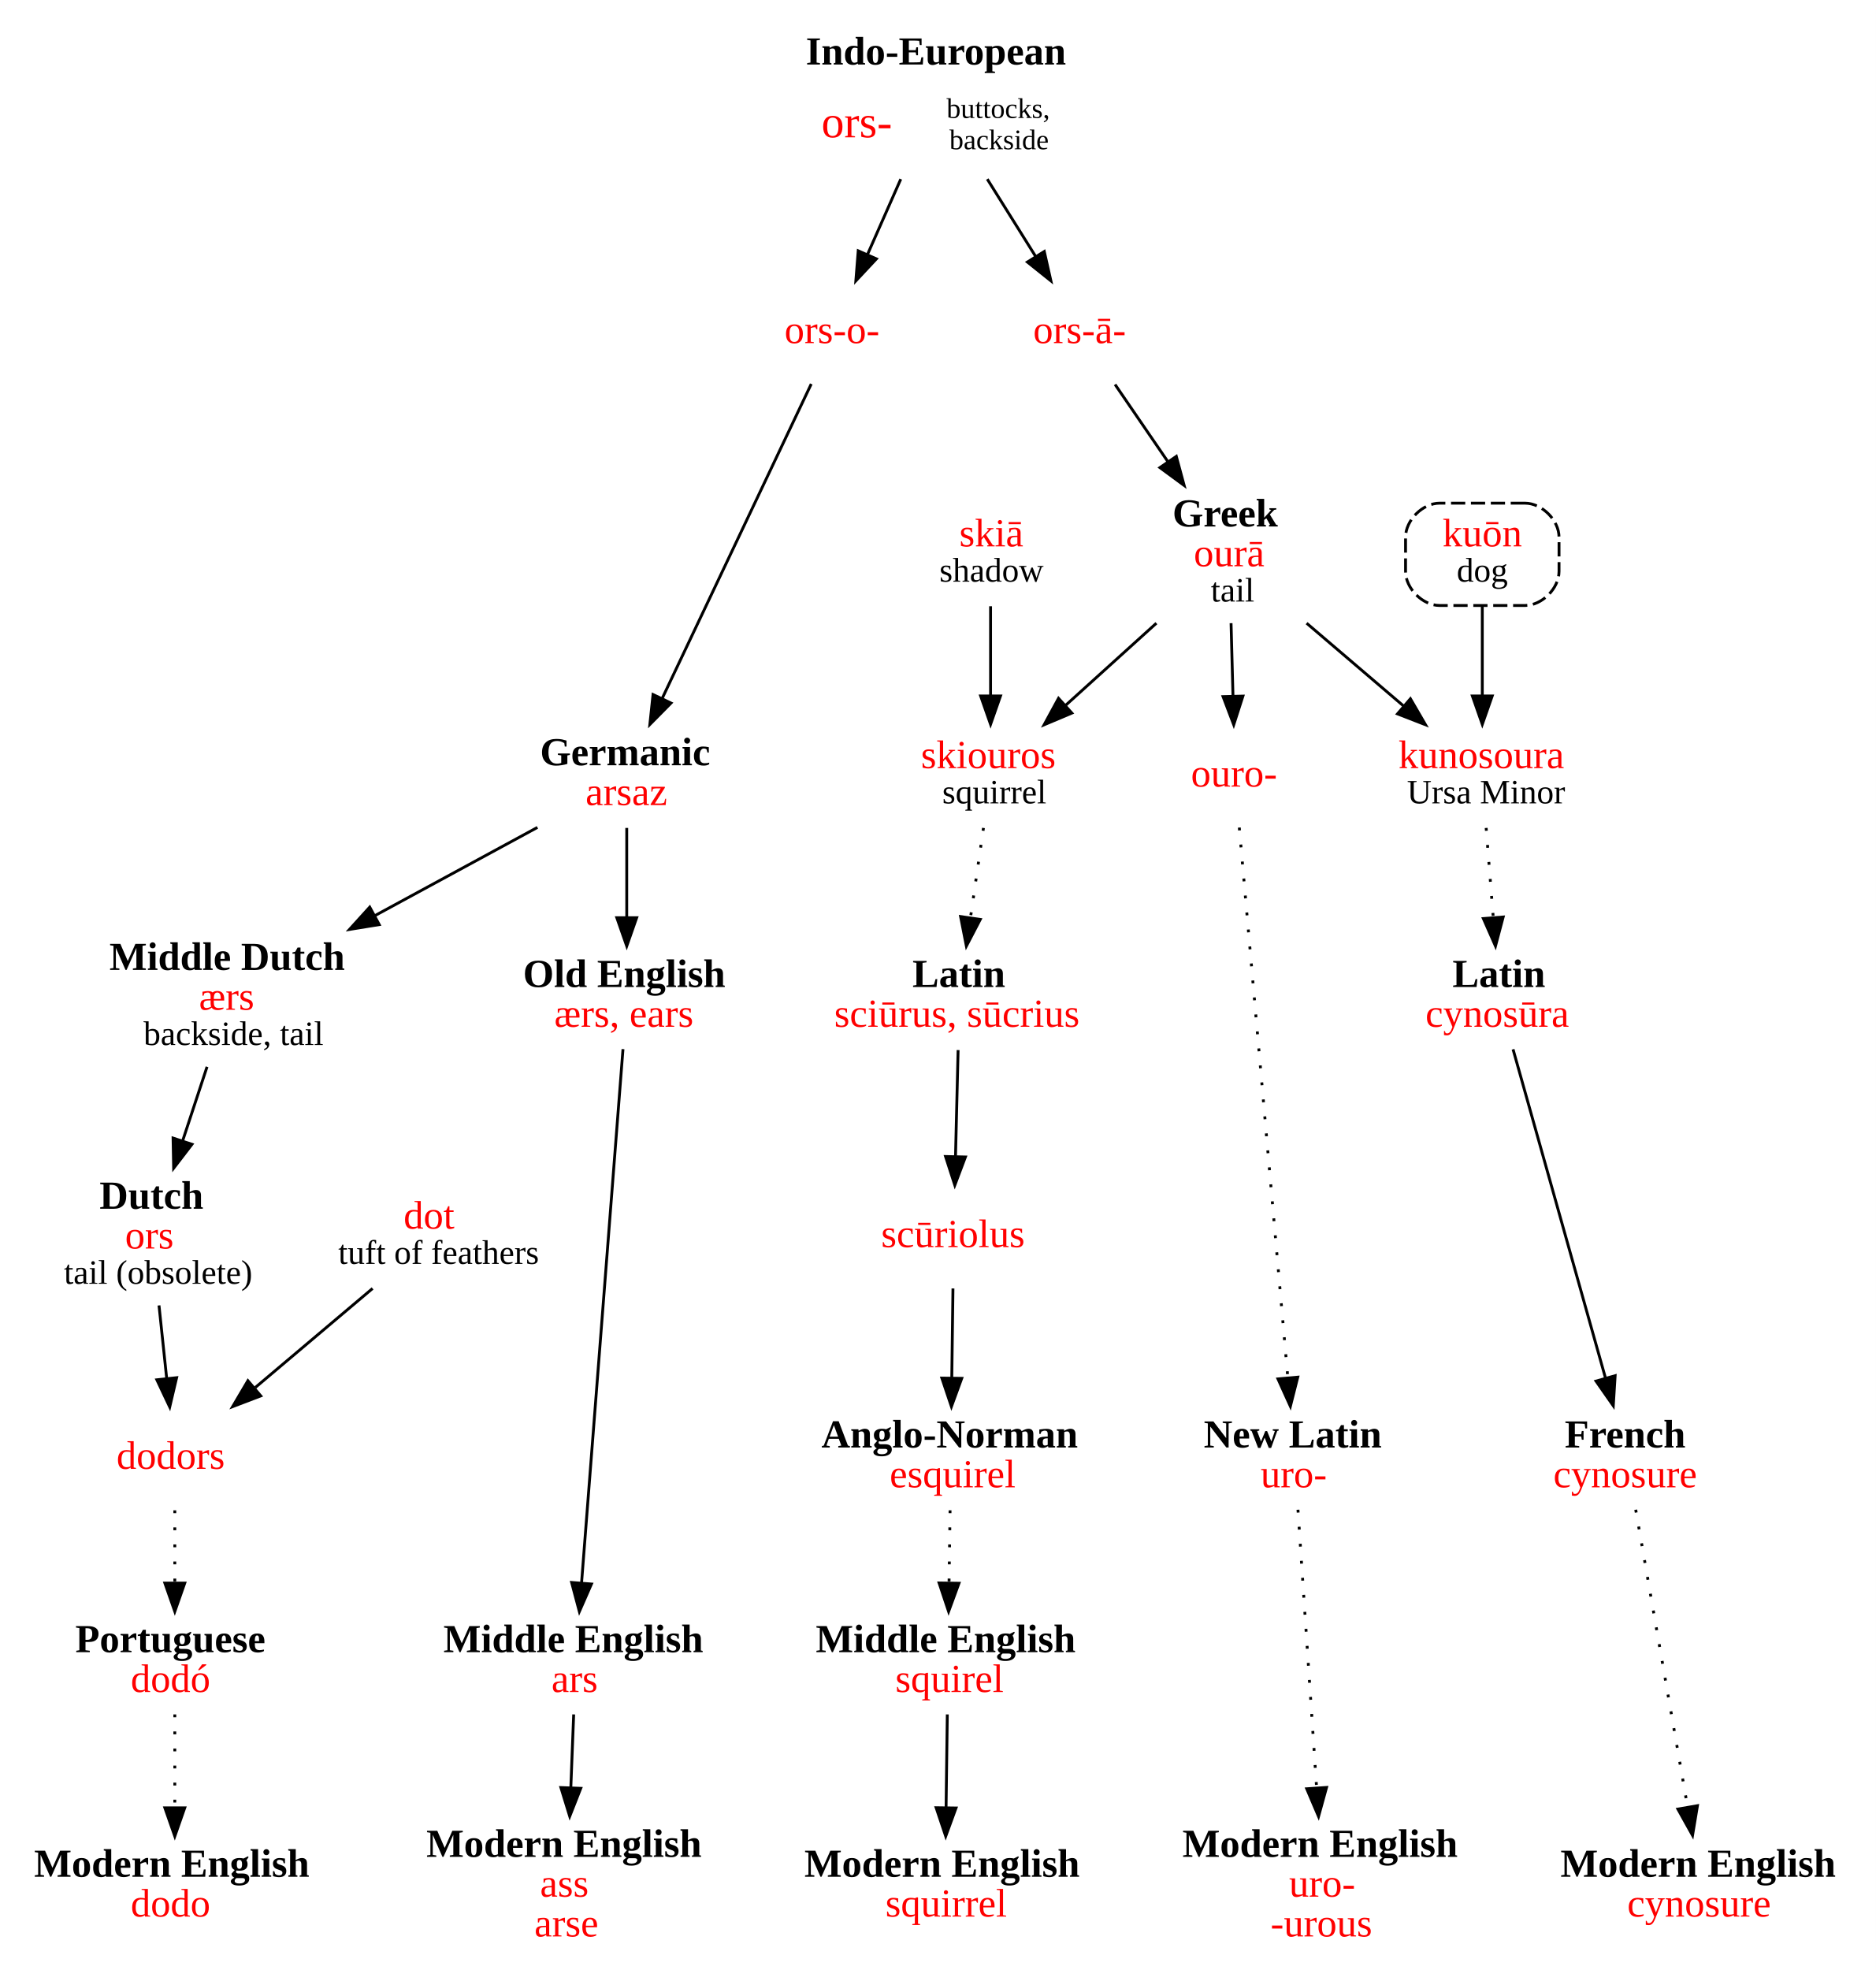
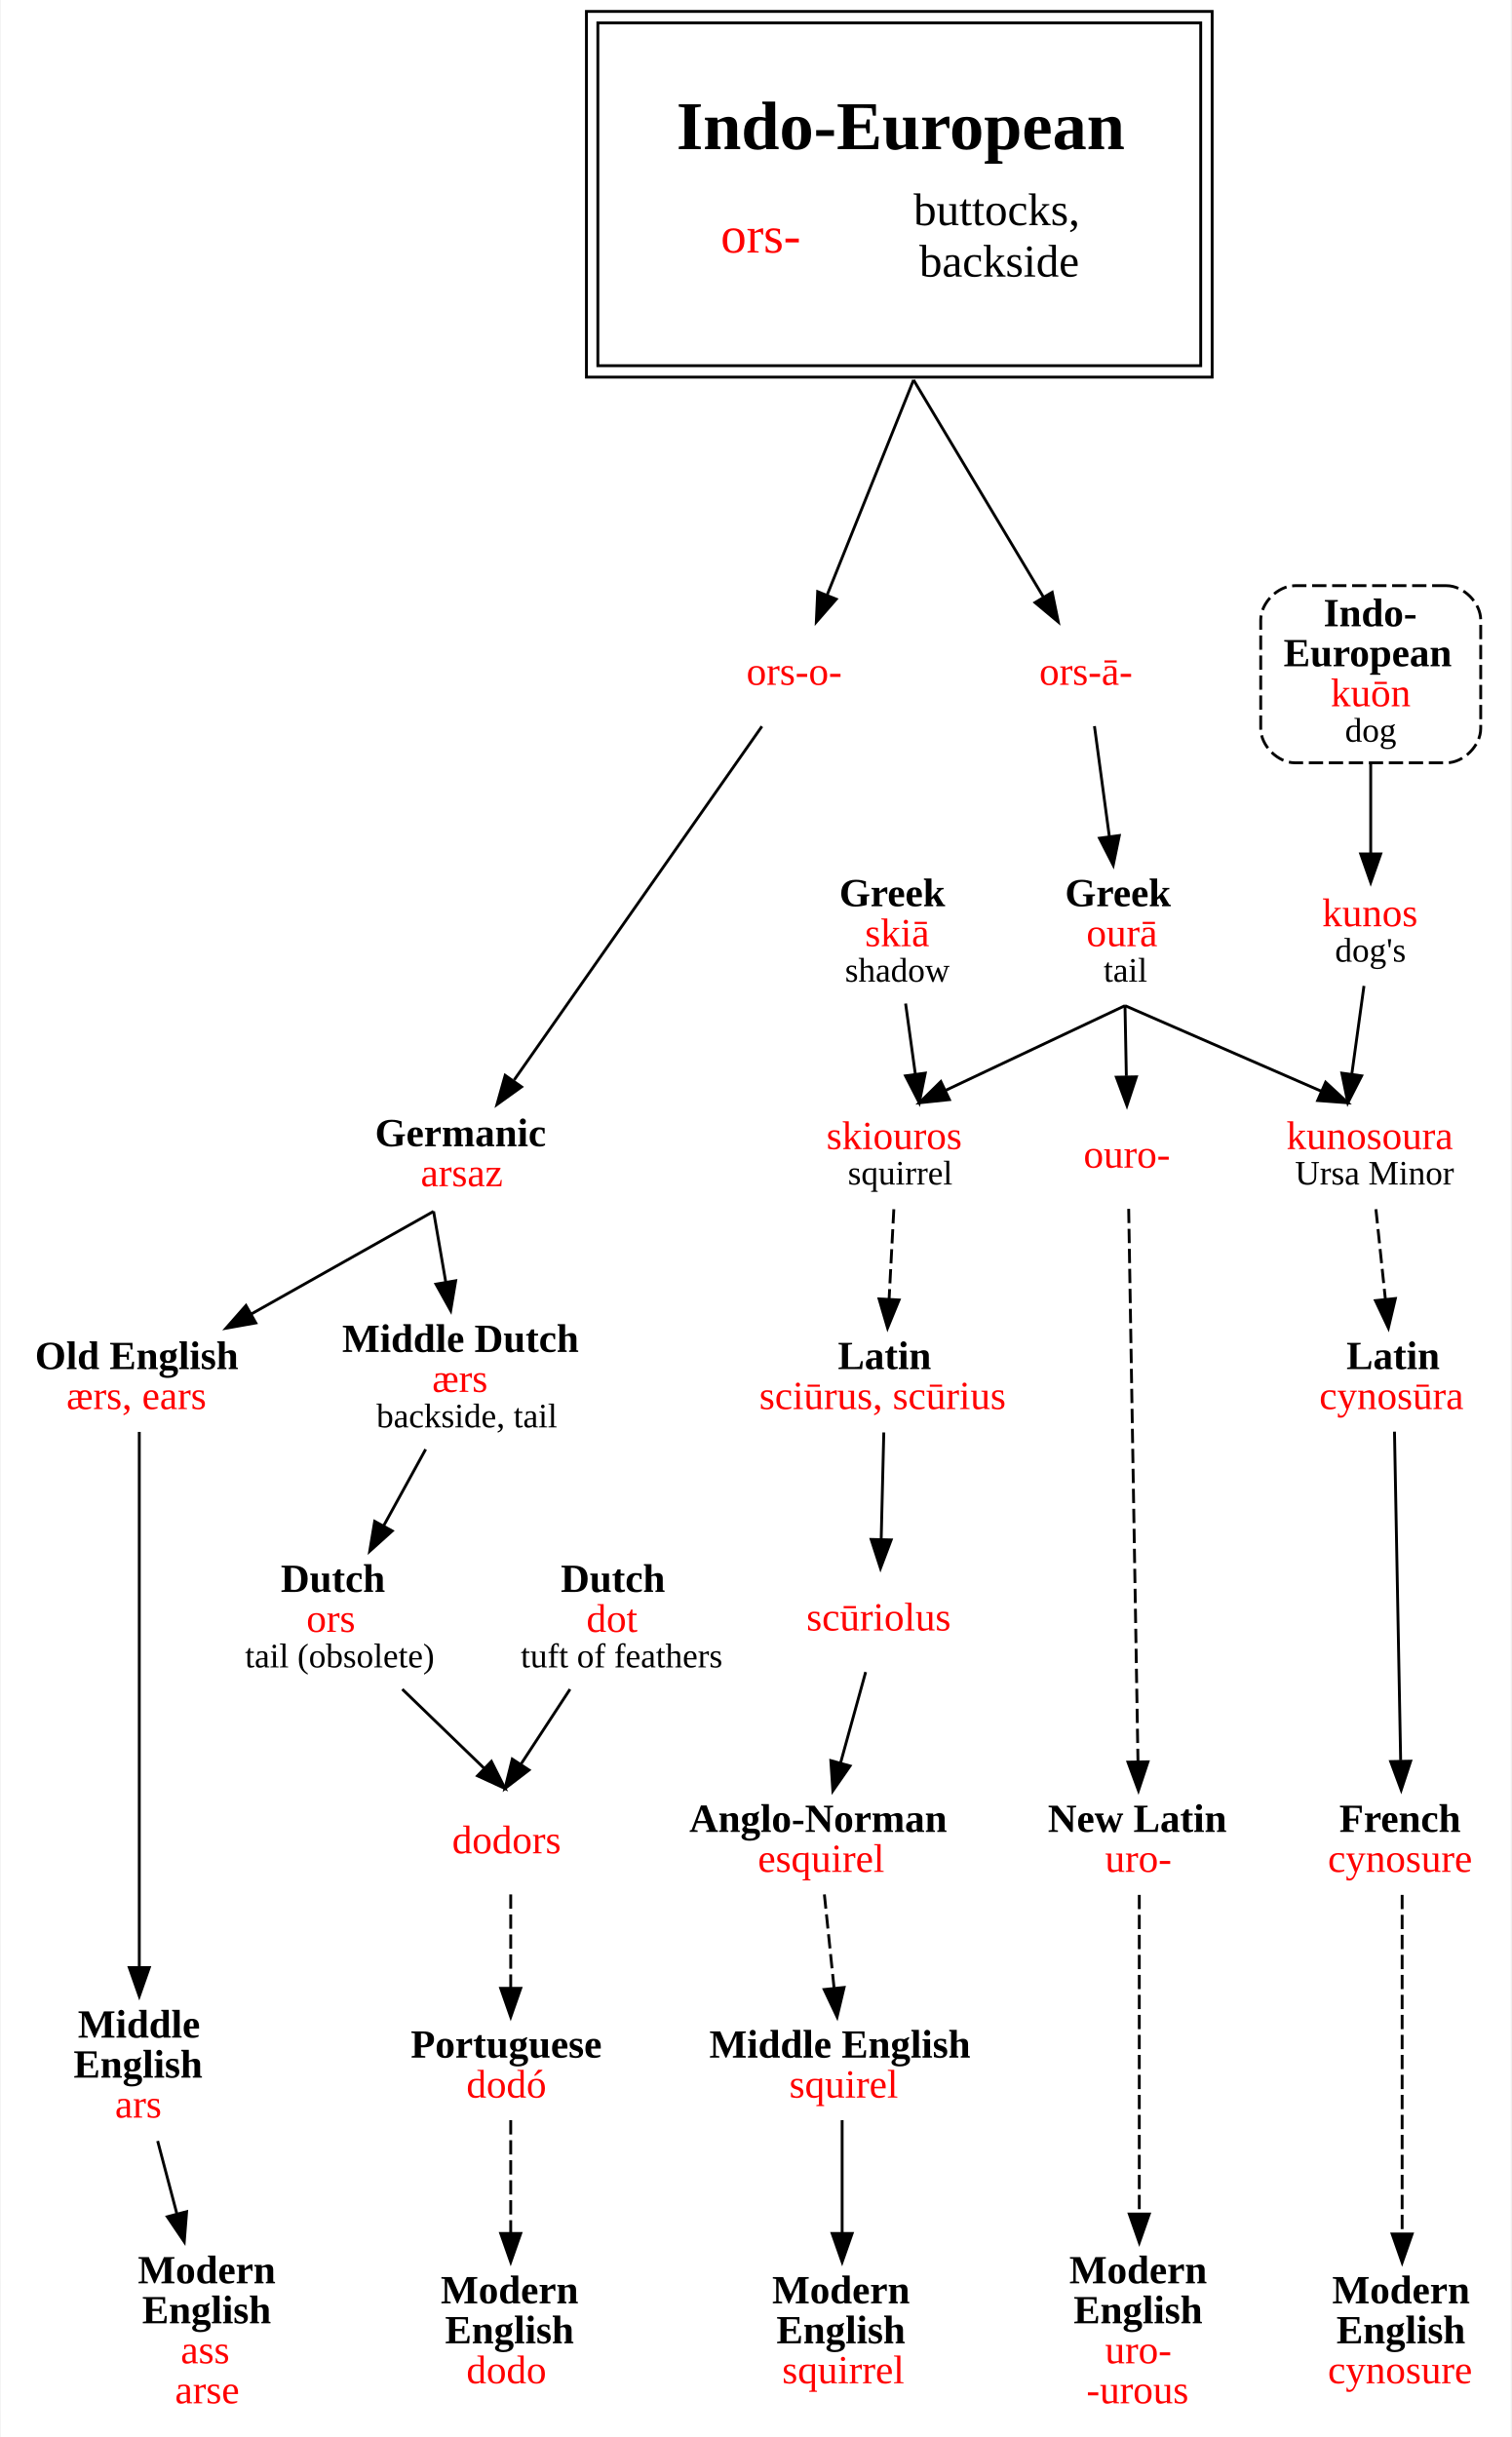
- <svg xmlns="http://www.w3.org/2000/svg" xmlns:xlink="http://www.w3.org/1999/xlink" width="660pt" height="693pt" viewBox="0.00 0.00 660.00 693.00">
-   <g id="graph0" class="graph" transform="scale(1 1) rotate(0) translate(4 689)">
-     <polygon fill="white" stroke="transparent" points="-4,4 -4,-689 656,-689 656,4 -4,4" />
+ <svg xmlns="http://www.w3.org/2000/svg" xmlns:xlink="http://www.w3.org/1999/xlink" width="529pt" height="853pt" viewBox="0.00 0.00 528.50 853.00">
+   <g id="graph0" class="graph" transform="scale(1 1) rotate(0) translate(4 849)">
+     <polygon fill="white" stroke="transparent" points="-4,4 -4,-849 524.5,-849 524.5,4 -4,4" />
    <g id="node1" class="node">
-       <text text-anchor="start" x="279.5" y="-666.3" font-family="Times New Roman,serif" font-weight="bold" font-size="14.00">Indo-European</text>
-       <text text-anchor="start" x="285" y="-640.7" font-family="Times New Roman,serif" font-size="16.00" fill="red">ors-</text>
-       <text text-anchor="start" x="329" y="-647.5" font-family="Times New Roman,serif" font-size="10.00">buttocks,</text>
-       <text text-anchor="start" x="330" y="-636.5" font-family="Times New Roman,serif" font-size="10.00">backside</text>
+       <g id="a_node1">
+         <a xlink:title="Indo-European &quot;ors-&quot; buttocks, backside">
+           <polygon fill="none" stroke="black" points="416,-841 205,-841 205,-721 416,-721 416,-841" />
+           <polygon fill="none" stroke="black" points="420,-845 201,-845 201,-717 420,-717 420,-845" />
+           <text text-anchor="start" x="232.5" y="-796.8" font-family="Times New Roman,serif" font-weight="bold" font-size="24.00">Indo-European</text>
+           <text text-anchor="start" x="248" y="-760.6" font-family="Times New Roman,serif" font-size="18.00" fill="red">ors-</text>
+           <text text-anchor="start" x="315.5" y="-770.2" font-family="Times New Roman,serif" font-size="16.00">buttocks,</text>
+           <text text-anchor="start" x="317.5" y="-752.2" font-family="Times New Roman,serif" font-size="16.00">backside</text>
+         </a>
+       </g>
    </g>
    <g id="node2" class="node">
-       <text text-anchor="start" x="272" y="-568.3" font-family="Times New Roman,serif" font-size="14.00" fill="red">ors-o-</text>
+       <text text-anchor="start" x="257" y="-609.3" font-family="Times New Roman,serif" font-size="14.00" fill="red">ors-o-</text>
    </g>
    <g id="edge1" class="edge">
-       <path fill="none" stroke="black" d="M312.91,-626C309.12,-617.42 304.98,-608.04 301.25,-599.59" />
-       <polygon fill="black" stroke="black" points="304.34,-597.94 297.1,-590.2 297.94,-600.76 304.34,-597.94" />
+       <path fill="none" stroke="black" d="M315.5,-716C315.5,-716 297.46,-671.12 285.31,-640.9" />
+       <polygon fill="black" stroke="black" points="288.43,-639.28 281.46,-631.3 281.94,-641.89 288.43,-639.28" />
    </g>
    <g id="node3" class="node">
-       <text text-anchor="start" x="359.5" y="-568.3" font-family="Times New Roman,serif" font-size="14.00" fill="red">ors-ā-</text>
+       <text text-anchor="start" x="359.5" y="-609.3" font-family="Times New Roman,serif" font-size="14.00" fill="red">ors-ā-</text>
    </g>
    <g id="edge2" class="edge">
-       <path fill="none" stroke="black" d="M343.34,-626C348.88,-617.14 354.96,-607.43 360.37,-598.77" />
-       <polygon fill="black" stroke="black" points="363.4,-600.54 365.73,-590.2 357.46,-596.82 363.4,-600.54" />
+       <path fill="none" stroke="black" d="M315.5,-716C315.5,-716 342.81,-670.34 360.88,-640.12" />
+       <polygon fill="black" stroke="black" points="364.02,-641.68 366.15,-631.3 358.02,-638.09 364.02,-641.68" />
    </g>
    <g id="node4" class="node">
-       <text text-anchor="start" x="186" y="-419.8" font-family="Times New Roman,serif" font-weight="bold" font-size="14.00">Germanic</text>
-       <text text-anchor="start" x="202" y="-405.8" font-family="Times New Roman,serif" font-size="14.00" fill="red">arsaz</text>
+       <text text-anchor="start" x="127" y="-447.8" font-family="Times New Roman,serif" font-weight="bold" font-size="14.00">Germanic</text>
+       <text text-anchor="start" x="143" y="-433.8" font-family="Times New Roman,serif" font-size="14.00" fill="red">arsaz</text>
    </g>
    <g id="edge3" class="edge">
-       <path fill="none" stroke="black" d="M281.41,-553.93C268.69,-527.1 243.94,-474.88 228.94,-443.25" />
-       <polygon fill="black" stroke="black" points="232.07,-441.68 224.63,-434.15 225.75,-444.68 232.07,-441.68" />
+       <path fill="none" stroke="black" d="M262.42,-594.76C241.84,-565.38 199.86,-505.47 175.71,-470.99" />
+       <polygon fill="black" stroke="black" points="178.29,-468.58 169.69,-462.4 172.56,-472.6 178.29,-468.58" />
    </g>
    <g id="node14" class="node">
-       <text text-anchor="start" x="408.5" y="-503.8" font-family="Times New Roman,serif" font-weight="bold" font-size="14.00">Greek</text>
-       <text text-anchor="start" x="416" y="-489.8" font-family="Times New Roman,serif" font-size="14.00" fill="red">ourā</text>
-       <text text-anchor="start" x="422" y="-477.4" font-family="Times New Roman,serif" font-size="12.00">tail</text>
+       <text text-anchor="start" x="368.5" y="-531.8" font-family="Times New Roman,serif" font-weight="bold" font-size="14.00">Greek</text>
+       <text text-anchor="start" x="376" y="-517.8" font-family="Times New Roman,serif" font-size="14.00" fill="red">ourā</text>
+       <text text-anchor="start" x="382" y="-505.4" font-family="Times New Roman,serif" font-size="12.00">tail</text>
+     </g>
+     <g id="edge14" class="edge">
+       <path fill="none" stroke="black" d="M378.81,-594.84C380.29,-583.92 382.24,-569.41 384.01,-556.29" />
+       <polygon fill="black" stroke="black" points="387.51,-556.54 385.38,-546.17 380.57,-555.61 387.51,-556.54" />
+     </g>
+     <g id="node5" class="node">
+       <text text-anchor="start" x="8" y="-369.8" font-family="Times New Roman,serif" font-weight="bold" font-size="14.00">Old English</text>
+       <text text-anchor="start" x="19" y="-355.8" font-family="Times New Roman,serif" font-size="14.00" fill="red">ærs, ears</text>
+     </g>
+     <g id="edge4" class="edge">
+       <path fill="none" stroke="black" d="M147.5,-425C147.5,-425 112.78,-405.45 83.66,-389.05" />
+       <polygon fill="black" stroke="black" points="85.28,-385.95 74.85,-384.09 81.84,-392.04 85.28,-385.95" />
+     </g>
+     <g id="node6" class="node">
+       <text text-anchor="start" x="115.5" y="-375.8" font-family="Times New Roman,serif" font-weight="bold" font-size="14.00">Middle Dutch</text>
+       <text text-anchor="start" x="147" y="-361.8" font-family="Times New Roman,serif" font-size="14.00" fill="red">ærs</text>
+       <text text-anchor="start" x="127.5" y="-349.4" font-family="Times New Roman,serif" font-size="12.00">backside, tail</text>
+     </g>
+     <g id="edge5" class="edge">
+       <path fill="none" stroke="black" d="M147.5,-425C147.5,-425 149.54,-413.18 151.77,-400.22" />
+       <polygon fill="black" stroke="black" points="155.24,-400.71 153.49,-390.26 148.34,-399.52 155.24,-400.71" />
+     </g>
+     <g id="node7" class="node">
+       <text text-anchor="start" x="23" y="-135.8" font-family="Times New Roman,serif" font-weight="bold" font-size="14.00">Middle</text>
+       <text text-anchor="start" x="21.5" y="-121.8" font-family="Times New Roman,serif" font-weight="bold" font-size="14.00">English</text>
+       <text text-anchor="start" x="36" y="-107.8" font-family="Times New Roman,serif" font-size="14.00" fill="red">ars</text>
+     </g>
+     <g id="edge6" class="edge">
+       <path fill="none" stroke="black" d="M44.5,-347.81C44.5,-308.66 44.5,-212.23 44.5,-160.35" />
+       <polygon fill="black" stroke="black" points="48,-160.3 44.5,-150.3 41,-160.3 48,-160.3" />
+     </g>
+     <g id="node9" class="node">
+       <text text-anchor="start" x="94" y="-291.8" font-family="Times New Roman,serif" font-weight="bold" font-size="14.00">Dutch</text>
+       <text text-anchor="start" x="103" y="-277.8" font-family="Times New Roman,serif" font-size="14.00" fill="red">ors</text>
+       <text text-anchor="start" x="81.5" y="-265.4" font-family="Times New Roman,serif" font-size="12.00">tail (obsolete)</text>
+     </g>
+     <g id="edge8" class="edge">
+       <path fill="none" stroke="black" d="M144.73,-341.72C140.17,-333.43 134.97,-323.94 130.08,-315.04" />
+       <polygon fill="black" stroke="black" points="133.03,-313.14 125.15,-306.05 126.89,-316.5 133.03,-313.14" />
+     </g>
+     <g id="node8" class="node">
+       <text text-anchor="start" x="44" y="-49.8" font-family="Times New Roman,serif" font-weight="bold" font-size="14.00">Modern</text>
+       <text text-anchor="start" x="45.5" y="-35.8" font-family="Times New Roman,serif" font-weight="bold" font-size="14.00">English</text>
+       <text text-anchor="start" x="59" y="-21.8" font-family="Times New Roman,serif" font-size="14.00" fill="red">ass</text>
+       <text text-anchor="start" x="57" y="-7.8" font-family="Times New Roman,serif" font-size="14.00" fill="red">arse</text>
+     </g>
+     <g id="edge7" class="edge">
+       <path fill="none" stroke="black" d="M50.93,-99.61C53.01,-91.73 55.37,-82.77 57.68,-74.03" />
+       <polygon fill="black" stroke="black" points="61.07,-74.88 60.24,-64.32 54.31,-73.1 61.07,-74.88" />
+     </g>
+     <g id="node11" class="node">
+       <text text-anchor="start" x="154" y="-200.3" font-family="Times New Roman,serif" font-size="14.00" fill="red">dodors</text>
+     </g>
+     <g id="edge9" class="edge">
+       <path fill="none" stroke="black" d="M136.56,-257.74C146.86,-247.78 158.14,-236.88 165.26,-230" />
+       <polygon fill="black" stroke="black" points="167.74,-232.47 172.5,-223 162.88,-227.43 167.74,-232.47" />
+     </g>
+     <g id="node10" class="node">
+       <text text-anchor="start" x="192" y="-291.8" font-family="Times New Roman,serif" font-weight="bold" font-size="14.00">Dutch</text>
+       <text text-anchor="start" x="201" y="-277.8" font-family="Times New Roman,serif" font-size="14.00" fill="red">dot</text>
+       <text text-anchor="start" x="178" y="-265.4" font-family="Times New Roman,serif" font-size="12.00">tuft of feathers</text>
+     </g>
+     <g id="edge10" class="edge">
+       <path fill="none" stroke="black" d="M195.26,-257.74C189.23,-248.54 182.68,-238.53 178.16,-231.63" />
+       <polygon fill="black" stroke="black" points="180.91,-229.45 172.5,-223 175.05,-233.28 180.91,-229.45" />
+     </g>
+     <g id="node12" class="node">
+       <text text-anchor="start" x="139.5" y="-128.8" font-family="Times New Roman,serif" font-weight="bold" font-size="14.00">Portuguese</text>
+       <text text-anchor="start" x="159" y="-114.8" font-family="Times New Roman,serif" font-size="14.00" fill="red">dodó</text>
+     </g>
+     <g id="edge12" class="edge">
+       <path fill="none" stroke="black" stroke-dasharray="5,2" d="M174.5,-185.91C174.5,-176.34 174.5,-164.18 174.5,-153.32" />
+       <polygon fill="black" stroke="black" points="178,-153.04 174.5,-143.04 171,-153.04 178,-153.04" />
+     </g>
+     <g id="node13" class="node">
+       <text text-anchor="start" x="150" y="-42.8" font-family="Times New Roman,serif" font-weight="bold" font-size="14.00">Modern</text>
+       <text text-anchor="start" x="151.5" y="-28.8" font-family="Times New Roman,serif" font-weight="bold" font-size="14.00">English</text>
+       <text text-anchor="start" x="159" y="-14.8" font-family="Times New Roman,serif" font-size="14.00" fill="red">dodo</text>
    </g>
    <g id="edge13" class="edge">
-       <path fill="none" stroke="black" d="M388.3,-553.75C393.81,-545.71 400.54,-535.87 406.91,-526.56" />
-       <polygon fill="black" stroke="black" points="409.85,-528.46 412.61,-518.23 404.07,-524.51 409.85,-528.46" />
-     </g>
-     <g id="node5" class="node">
-       <text text-anchor="start" x="180" y="-341.8" font-family="Times New Roman,serif" font-weight="bold" font-size="14.00">Old English</text>
-       <text text-anchor="start" x="191" y="-327.8" font-family="Times New Roman,serif" font-size="14.00" fill="red">ærs, ears</text>
-     </g>
-     <g id="edge4" class="edge">
-       <path fill="none" stroke="black" d="M216.5,-397.75C216.5,-388.52 216.5,-376.93 216.5,-366.49" />
-       <polygon fill="black" stroke="black" points="220,-366.18 216.5,-356.18 213,-366.18 220,-366.18" />
-     </g>
-     <g id="node6" class="node">
-       <text text-anchor="start" x="34.5" y="-347.8" font-family="Times New Roman,serif" font-weight="bold" font-size="14.00">Middle Dutch</text>
-       <text text-anchor="start" x="66" y="-333.8" font-family="Times New Roman,serif" font-size="14.00" fill="red">ærs</text>
-       <text text-anchor="start" x="46.5" y="-321.4" font-family="Times New Roman,serif" font-size="12.00">backside, tail</text>
-     </g>
-     <g id="edge5" class="edge">
-       <path fill="none" stroke="black" d="M185.08,-397.94C168.24,-388.8 147.06,-377.31 127.89,-366.9" />
-       <polygon fill="black" stroke="black" points="129.42,-363.75 118.96,-362.05 126.08,-369.9 129.42,-363.75" />
-     </g>
-     <g id="node7" class="node">
-       <text text-anchor="start" x="152" y="-107.8" font-family="Times New Roman,serif" font-weight="bold" font-size="14.00">Middle English</text>
-       <text text-anchor="start" x="190" y="-93.8" font-family="Times New Roman,serif" font-size="14.00" fill="red">ars</text>
-     </g>
-     <g id="edge6" class="edge">
-       <path fill="none" stroke="black" d="M215.18,-319.94C212.08,-280.05 204.35,-180.43 200.6,-132.12" />
-       <polygon fill="black" stroke="black" points="204.09,-131.78 199.83,-122.08 197.11,-132.33 204.09,-131.78" />
-     </g>
-     <g id="node9" class="node">
-       <text text-anchor="start" x="31" y="-263.8" font-family="Times New Roman,serif" font-weight="bold" font-size="14.00">Dutch</text>
-       <text text-anchor="start" x="40" y="-249.8" font-family="Times New Roman,serif" font-size="14.00" fill="red">ors</text>
-       <text text-anchor="start" x="18.5" y="-237.4" font-family="Times New Roman,serif" font-size="12.00">tail (obsolete)</text>
-     </g>
-     <g id="edge8" class="edge">
-       <path fill="none" stroke="black" d="M68.84,-313.72C66.16,-305.6 63.11,-296.34 60.23,-287.6" />
-       <polygon fill="black" stroke="black" points="63.54,-286.46 57.09,-278.05 56.89,-288.65 63.54,-286.46" />
-     </g>
-     <g id="node8" class="node">
-       <text text-anchor="start" x="146" y="-35.8" font-family="Times New Roman,serif" font-weight="bold" font-size="14.00">Modern English</text>
-       <text text-anchor="start" x="186" y="-21.8" font-family="Times New Roman,serif" font-size="14.00" fill="red">ass</text>
-       <text text-anchor="start" x="184" y="-7.8" font-family="Times New Roman,serif" font-size="14.00" fill="red">arse</text>
-     </g>
-     <g id="edge7" class="edge">
-       <path fill="none" stroke="black" d="M197.83,-85.91C197.54,-78.33 197.18,-69.13 196.83,-60.23" />
-       <polygon fill="black" stroke="black" points="200.32,-59.91 196.44,-50.05 193.33,-60.18 200.32,-59.91" />
-     </g>
-     <g id="node11" class="node">
-       <text text-anchor="start" x="37" y="-172.3" font-family="Times New Roman,serif" font-size="14.00" fill="red">dodors</text>
-     </g>
-     <g id="edge9" class="edge">
-       <path fill="none" stroke="black" d="M51.94,-229.78C52.8,-221.68 53.76,-212.52 54.64,-204.12" />
-       <polygon fill="black" stroke="black" points="58.14,-204.36 55.71,-194.04 51.18,-203.62 58.14,-204.36" />
-     </g>
-     <g id="node10" class="node">
-       <text text-anchor="start" x="138" y="-256.8" font-family="Times New Roman,serif" font-size="14.00" fill="red">dot</text>
-       <text text-anchor="start" x="115" y="-244.4" font-family="Times New Roman,serif" font-size="12.00">tuft of feathers</text>
-     </g>
-     <g id="edge10" class="edge">
-       <path fill="none" stroke="black" d="M127.08,-235.75C114.88,-225.45 99.21,-212.22 85.83,-200.92" />
-       <polygon fill="black" stroke="black" points="87.74,-197.96 77.84,-194.18 83.22,-203.3 87.74,-197.96" />
-     </g>
-     <g id="node12" class="node">
-       <text text-anchor="start" x="22.5" y="-107.8" font-family="Times New Roman,serif" font-weight="bold" font-size="14.00">Portuguese</text>
-       <text text-anchor="start" x="42" y="-93.8" font-family="Times New Roman,serif" font-size="14.00" fill="red">dodó</text>
-     </g>
-     <g id="edge11" class="edge">
-       <path fill="none" stroke="black" stroke-dasharray="1,5" d="M57.5,-157.7C57.5,-149.98 57.5,-140.71 57.5,-132.11" />
-       <polygon fill="black" stroke="black" points="61,-132.1 57.5,-122.1 54,-132.1 61,-132.1" />
-     </g>
-     <g id="node13" class="node">
-       <text text-anchor="start" x="8" y="-28.8" font-family="Times New Roman,serif" font-weight="bold" font-size="14.00">Modern English</text>
-       <text text-anchor="start" x="42" y="-14.8" font-family="Times New Roman,serif" font-size="14.00" fill="red">dodo</text>
-     </g>
-     <g id="edge12" class="edge">
-       <path fill="none" stroke="black" stroke-dasharray="1,5" d="M57.5,-85.91C57.5,-76.34 57.5,-64.18 57.5,-53.32" />
-       <polygon fill="black" stroke="black" points="61,-53.04 57.5,-43.04 54,-53.04 61,-53.04" />
+       <path fill="none" stroke="black" stroke-dasharray="5,2" d="M174.5,-106.88C174.5,-95.83 174.5,-81.06 174.5,-67.64" />
+       <polygon fill="black" stroke="black" points="178,-67.25 174.5,-57.25 171,-67.25 178,-67.25" />
    </g>
    <g id="node16" class="node">
-       <text text-anchor="start" x="320" y="-418.8" font-family="Times New Roman,serif" font-size="14.00" fill="red">skiouros</text>
-       <text text-anchor="start" x="327.5" y="-406.4" font-family="Times New Roman,serif" font-size="12.00">squirrel</text>
-     </g>
-     <g id="edge14" class="edge">
-       <path fill="none" stroke="black" d="M402.84,-469.78C392.69,-460.6 381.03,-450.05 370.82,-440.81" />
-       <polygon fill="black" stroke="black" points="373.1,-438.16 363.34,-434.04 368.41,-443.35 373.1,-438.16" />
-     </g>
-     <g id="node23" class="node">
-       <text text-anchor="start" x="488" y="-418.8" font-family="Times New Roman,serif" font-size="14.00" fill="red">kunosoura</text>
-       <text text-anchor="start" x="491" y="-406.4" font-family="Times New Roman,serif" font-size="12.00">Ursa Minor</text>
+       <text text-anchor="start" x="285" y="-446.8" font-family="Times New Roman,serif" font-size="14.00" fill="red">skiouros</text>
+       <text text-anchor="start" x="292.5" y="-434.4" font-family="Times New Roman,serif" font-size="12.00">squirrel</text>
+     </g>
+     <g id="edge16" class="edge">
+       <path fill="none" stroke="black" d="M389.5,-497C389.5,-497 345.99,-476.46 326.62,-467.31" />
+       <polygon fill="black" stroke="black" points="328.04,-464.11 317.5,-463 325.05,-470.43 328.04,-464.11" />
+     </g>
+     <g id="node24" class="node">
+       <text text-anchor="start" x="446" y="-446.8" font-family="Times New Roman,serif" font-size="14.00" fill="red">kunosoura</text>
+       <text text-anchor="start" x="449" y="-434.4" font-family="Times New Roman,serif" font-size="12.00">Ursa Minor</text>
+     </g>
+     <g id="edge24" class="edge">
+       <path fill="none" stroke="black" d="M389.5,-497C389.5,-497 437.58,-476.04 458.25,-467.03" />
+       <polygon fill="black" stroke="black" points="459.73,-470.2 467.5,-463 456.93,-463.79 459.73,-470.2" />
+     </g>
+     <g id="node28" class="node">
+       <text text-anchor="start" x="375" y="-440.3" font-family="Times New Roman,serif" font-size="14.00" fill="red">ouro-</text>
+     </g>
+     <g id="edge28" class="edge">
+       <path fill="none" stroke="black" d="M389.5,-497C389.5,-497 389.73,-484.91 389.97,-472.39" />
+       <polygon fill="black" stroke="black" points="393.48,-472.09 390.17,-462.03 386.48,-471.96 393.48,-472.09" />
+     </g>
+     <g id="node15" class="node">
+       <text text-anchor="start" x="289.5" y="-531.8" font-family="Times New Roman,serif" font-weight="bold" font-size="14.00">Greek</text>
+       <text text-anchor="start" x="298.5" y="-517.8" font-family="Times New Roman,serif" font-size="14.00" fill="red">skiā</text>
+       <text text-anchor="start" x="291.5" y="-505.4" font-family="Times New Roman,serif" font-size="12.00">shadow</text>
+     </g>
+     <g id="edge15" class="edge">
+       <path fill="none" stroke="black" d="M312.71,-497.74C313.89,-489.17 315.17,-479.9 316.11,-473.09" />
+       <polygon fill="black" stroke="black" points="319.6,-473.38 317.5,-463 312.67,-472.43 319.6,-473.38" />
+     </g>
+     <g id="node17" class="node">
+       <text text-anchor="start" x="289" y="-369.8" font-family="Times New Roman,serif" font-weight="bold" font-size="14.00">Latin</text>
+       <text text-anchor="start" x="261.5" y="-355.8" font-family="Times New Roman,serif" font-size="14.00" fill="red">sciūrus, scūrius</text>
+     </g>
+     <g id="edge17" class="edge">
+       <path fill="none" stroke="black" stroke-dasharray="5,2" d="M308.59,-425.75C308.1,-416.43 307.48,-404.69 306.93,-394.17" />
+       <polygon fill="black" stroke="black" points="310.42,-393.98 306.4,-384.18 303.43,-394.35 310.42,-393.98" />
+     </g>
+     <g id="node18" class="node">
+       <text text-anchor="start" x="278" y="-278.3" font-family="Times New Roman,serif" font-size="14.00" fill="red">scūriolus</text>
+     </g>
+     <g id="edge18" class="edge">
+       <path fill="none" stroke="black" d="M305.08,-347.61C304.81,-336.77 304.47,-322.6 304.17,-310.29" />
+       <polygon fill="black" stroke="black" points="307.66,-310 303.92,-300.08 300.66,-310.17 307.66,-310" />
+     </g>
+     <g id="node19" class="node">
+       <text text-anchor="start" x="237" y="-207.8" font-family="Times New Roman,serif" font-weight="bold" font-size="14.00">Anglo-Norman</text>
+       <text text-anchor="start" x="261" y="-193.8" font-family="Times New Roman,serif" font-size="14.00" fill="red">esquirel</text>
+     </g>
+     <g id="edge19" class="edge">
+       <path fill="none" stroke="black" d="M298.73,-263.75C296.13,-254.33 292.85,-242.45 289.92,-231.84" />
+       <polygon fill="black" stroke="black" points="293.28,-230.88 287.25,-222.18 286.54,-232.75 293.28,-230.88" />
+     </g>
+     <g id="node20" class="node">
+       <text text-anchor="start" x="244" y="-128.8" font-family="Times New Roman,serif" font-weight="bold" font-size="14.00">Middle English</text>
+       <text text-anchor="start" x="272" y="-114.8" font-family="Times New Roman,serif" font-size="14.00" fill="red">squirel</text>
+     </g>
+     <g id="edge20" class="edge">
+       <path fill="none" stroke="black" stroke-dasharray="5,2" d="M284.28,-185.91C285.27,-176.34 286.53,-164.18 287.66,-153.32" />
+       <polygon fill="black" stroke="black" points="291.18,-153.35 288.73,-143.04 284.21,-152.63 291.18,-153.35" />
+     </g>
+     <g id="node21" class="node">
+       <text text-anchor="start" x="266" y="-42.8" font-family="Times New Roman,serif" font-weight="bold" font-size="14.00">Modern</text>
+       <text text-anchor="start" x="267.5" y="-28.8" font-family="Times New Roman,serif" font-weight="bold" font-size="14.00">English</text>
+       <text text-anchor="start" x="269.5" y="-14.8" font-family="Times New Roman,serif" font-size="14.00" fill="red">squirrel</text>
    </g>
    <g id="edge21" class="edge">
-       <path fill="none" stroke="black" d="M455.69,-469.78C466.55,-460.51 479.04,-449.85 489.93,-440.54" />
-       <polygon fill="black" stroke="black" points="492.21,-443.2 497.54,-434.04 487.66,-437.88 492.21,-443.2" />
-     </g>
-     <g id="node27" class="node">
-       <text text-anchor="start" x="415" y="-412.3" font-family="Times New Roman,serif" font-size="14.00" fill="red">ouro-</text>
-     </g>
-     <g id="edge26" class="edge">
-       <path fill="none" stroke="black" d="M429.11,-469.78C429.32,-461.68 429.57,-452.52 429.79,-444.12" />
-       <polygon fill="black" stroke="black" points="433.29,-444.13 430.05,-434.04 426.29,-443.95 433.29,-444.13" />
-     </g>
-     <g id="node15" class="node">
-       <text text-anchor="start" x="333.5" y="-496.8" font-family="Times New Roman,serif" font-size="14.00" fill="red">skiā</text>
-       <text text-anchor="start" x="326.5" y="-484.4" font-family="Times New Roman,serif" font-size="12.00">shadow</text>
-     </g>
-     <g id="edge15" class="edge">
-       <path fill="none" stroke="black" d="M344.5,-475.75C344.5,-466.52 344.5,-454.93 344.5,-444.49" />
-       <polygon fill="black" stroke="black" points="348,-444.18 344.5,-434.18 341,-444.18 348,-444.18" />
-     </g>
-     <g id="node17" class="node">
-       <text text-anchor="start" x="317" y="-341.8" font-family="Times New Roman,serif" font-weight="bold" font-size="14.00">Latin</text>
-       <text text-anchor="start" x="289.5" y="-327.8" font-family="Times New Roman,serif" font-size="14.00" fill="red">sciūrus, sūcrius</text>
-     </g>
-     <g id="edge16" class="edge">
-       <path fill="none" stroke="black" stroke-dasharray="1,5" d="M342,-397.75C340.65,-388.43 338.96,-376.69 337.43,-366.17" />
-       <polygon fill="black" stroke="black" points="340.88,-365.57 335.99,-356.18 333.95,-366.58 340.88,-365.57" />
-     </g>
-     <g id="node18" class="node">
-       <text text-anchor="start" x="306" y="-250.3" font-family="Times New Roman,serif" font-size="14.00" fill="red">scūriolus</text>
-     </g>
-     <g id="edge17" class="edge">
-       <path fill="none" stroke="black" d="M333.08,-319.61C332.81,-308.77 332.47,-294.6 332.17,-282.29" />
-       <polygon fill="black" stroke="black" points="335.66,-282 331.92,-272.08 328.66,-282.17 335.66,-282" />
-     </g>
-     <g id="node19" class="node">
-       <text text-anchor="start" x="285" y="-179.8" font-family="Times New Roman,serif" font-weight="bold" font-size="14.00">Anglo-Norman</text>
-       <text text-anchor="start" x="309" y="-165.8" font-family="Times New Roman,serif" font-size="14.00" fill="red">esquirel</text>
-     </g>
-     <g id="edge18" class="edge">
-       <path fill="none" stroke="black" d="M331.27,-235.75C331.15,-226.52 331,-214.93 330.86,-204.49" />
-       <polygon fill="black" stroke="black" points="334.36,-204.13 330.73,-194.18 327.36,-204.22 334.36,-204.13" />
-     </g>
-     <g id="node20" class="node">
-       <text text-anchor="start" x="283" y="-107.8" font-family="Times New Roman,serif" font-weight="bold" font-size="14.00">Middle English</text>
-       <text text-anchor="start" x="311" y="-93.8" font-family="Times New Roman,serif" font-size="14.00" fill="red">squirel</text>
-     </g>
-     <g id="edge19" class="edge">
-       <path fill="none" stroke="black" stroke-dasharray="1,5" d="M330.25,-157.7C330.14,-149.98 330.01,-140.71 329.89,-132.11" />
-       <polygon fill="black" stroke="black" points="333.39,-132.05 329.74,-122.1 326.39,-132.15 333.39,-132.05" />
-     </g>
-     <g id="node21" class="node">
-       <text text-anchor="start" x="279" y="-28.8" font-family="Times New Roman,serif" font-weight="bold" font-size="14.00">Modern English</text>
-       <text text-anchor="start" x="307.5" y="-14.8" font-family="Times New Roman,serif" font-size="14.00" fill="red">squirrel</text>
-     </g>
-     <g id="edge20" class="edge">
-       <path fill="none" stroke="black" d="M329.28,-85.91C329.15,-76.34 329,-64.18 328.85,-53.32" />
-       <polygon fill="black" stroke="black" points="332.35,-52.99 328.72,-43.04 325.35,-53.09 332.35,-52.99" />
+       <path fill="none" stroke="black" d="M290.5,-106.88C290.5,-95.83 290.5,-81.06 290.5,-67.64" />
+       <polygon fill="black" stroke="black" points="294,-67.25 290.5,-57.25 287,-67.25 294,-67.25" />
    </g>
    <g id="node22" class="node">
      <g id="a_node22">
-         <a xlink:href="kwon-dog1.svg" xlink:title="&lt;font color=&quot;red&quot;&gt;kuōn&lt;/font&gt;&lt;br/&gt;&lt;font point-size=&quot;12&quot;&gt;dog&lt;/font&gt;">
-           <path fill="none" stroke="black" stroke-dasharray="5,2" d="M532.5,-512C532.5,-512 502.5,-512 502.5,-512 496.5,-512 490.5,-506 490.5,-500 490.5,-500 490.5,-488 490.5,-488 490.5,-482 496.5,-476 502.5,-476 502.5,-476 532.5,-476 532.5,-476 538.5,-476 544.5,-482 544.5,-488 544.5,-488 544.5,-500 544.5,-500 544.5,-506 538.5,-512 532.5,-512" />
-           <text text-anchor="start" x="503.5" y="-496.8" font-family="Times New Roman,serif" font-size="14.00" fill="red">kuōn</text>
-           <text text-anchor="start" x="508.5" y="-484.4" font-family="Times New Roman,serif" font-size="12.00">dog</text>
+         <a xlink:href="kwon-dog1.svg" xlink:title="&lt;b&gt;Indo-&lt;br/&gt;European&lt;/b&gt;&lt;br/&gt;&lt;font color=&quot;red&quot;&gt;kuōn&lt;/font&gt;&lt;br/&gt;&lt;font point-size=&quot;12&quot;&gt;dog&lt;/font&gt;">
+           <path fill="none" stroke="black" stroke-dasharray="5,2" d="M502,-644C502,-644 449,-644 449,-644 443,-644 437,-638 437,-632 437,-632 437,-594 437,-594 437,-588 443,-582 449,-582 449,-582 502,-582 502,-582 508,-582 514,-588 514,-594 514,-594 514,-632 514,-632 514,-638 508,-644 502,-644" />
+           <text text-anchor="start" x="459" y="-629.8" font-family="Times New Roman,serif" font-weight="bold" font-size="14.00">Indo-</text>
+           <text text-anchor="start" x="445" y="-615.8" font-family="Times New Roman,serif" font-weight="bold" font-size="14.00">European</text>
+           <text text-anchor="start" x="461.5" y="-601.8" font-family="Times New Roman,serif" font-size="14.00" fill="red">kuōn</text>
+           <text text-anchor="start" x="466.5" y="-589.4" font-family="Times New Roman,serif" font-size="12.00">dog</text>
        </a>
      </g>
    </g>
+     <g id="node23" class="node">
+       <text text-anchor="start" x="458.5" y="-524.8" font-family="Times New Roman,serif" font-size="14.00" fill="red">kunos</text>
+       <text text-anchor="start" x="463" y="-512.4" font-family="Times New Roman,serif" font-size="12.00">dog's</text>
+     </g>
    <g id="edge22" class="edge">
-       <path fill="none" stroke="black" d="M517.5,-475.75C517.5,-466.52 517.5,-454.93 517.5,-444.49" />
-       <polygon fill="black" stroke="black" points="521,-444.18 517.5,-434.18 514,-444.18 521,-444.18" />
-     </g>
-     <g id="node24" class="node">
-       <text text-anchor="start" x="507" y="-341.8" font-family="Times New Roman,serif" font-weight="bold" font-size="14.00">Latin</text>
-       <text text-anchor="start" x="497.5" y="-327.8" font-family="Times New Roman,serif" font-size="14.00" fill="red">cynosūra</text>
+       <path fill="none" stroke="black" d="M475.5,-581.87C475.5,-571.65 475.5,-560.29 475.5,-550.3" />
+       <polygon fill="black" stroke="black" points="479,-550.12 475.5,-540.12 472,-550.12 479,-550.12" />
    </g>
    <g id="edge23" class="edge">
-       <path fill="none" stroke="black" stroke-dasharray="1,5" d="M518.86,-397.75C519.6,-388.43 520.52,-376.69 521.36,-366.17" />
-       <polygon fill="black" stroke="black" points="524.85,-366.42 522.14,-356.18 517.87,-365.87 524.85,-366.42" />
+       <path fill="none" stroke="black" d="M473.14,-503.91C471.76,-493.89 470.06,-481.56 468.89,-473.08" />
+       <polygon fill="black" stroke="black" points="472.33,-472.43 467.5,-463 465.4,-473.38 472.33,-472.43" />
    </g>
    <g id="node25" class="node">
-       <text text-anchor="start" x="546.5" y="-179.8" font-family="Times New Roman,serif" font-weight="bold" font-size="14.00">French</text>
-       <text text-anchor="start" x="542.5" y="-165.8" font-family="Times New Roman,serif" font-size="14.00" fill="red">cynosure</text>
-     </g>
-     <g id="edge24" class="edge">
-       <path fill="none" stroke="black" d="M528.32,-319.88C536.09,-292.23 551.47,-237.54 560.79,-204.42" />
-       <polygon fill="black" stroke="black" points="564.24,-205.06 563.58,-194.48 557.51,-203.16 564.24,-205.06" />
+       <text text-anchor="start" x="467" y="-369.8" font-family="Times New Roman,serif" font-weight="bold" font-size="14.00">Latin</text>
+       <text text-anchor="start" x="457.5" y="-355.8" font-family="Times New Roman,serif" font-size="14.00" fill="red">cynosūra</text>
+     </g>
+     <g id="edge25" class="edge">
+       <path fill="none" stroke="black" stroke-dasharray="5,2" d="M477.32,-425.75C478.3,-416.43 479.53,-404.69 480.64,-394.17" />
+       <polygon fill="black" stroke="black" points="484.13,-394.49 481.69,-384.18 477.16,-393.76 484.13,-394.49" />
    </g>
    <g id="node26" class="node">
-       <text text-anchor="start" x="545" y="-28.8" font-family="Times New Roman,serif" font-weight="bold" font-size="14.00">Modern English</text>
-       <text text-anchor="start" x="568.5" y="-14.8" font-family="Times New Roman,serif" font-size="14.00" fill="red">cynosure</text>
-     </g>
-     <g id="edge25" class="edge">
-       <path fill="none" stroke="black" stroke-dasharray="1,5" d="M571.48,-157.91C575.95,-132.33 584.4,-83.86 589.73,-53.33" />
-       <polygon fill="black" stroke="black" points="593.2,-53.8 591.47,-43.35 586.31,-52.6 593.2,-53.8" />
-     </g>
-     <g id="node28" class="node">
-       <text text-anchor="start" x="419.5" y="-179.8" font-family="Times New Roman,serif" font-weight="bold" font-size="14.00">New Latin</text>
-       <text text-anchor="start" x="439.5" y="-165.8" font-family="Times New Roman,serif" font-size="14.00" fill="red">uro-</text>
+       <text text-anchor="start" x="464.5" y="-207.8" font-family="Times New Roman,serif" font-weight="bold" font-size="14.00">French</text>
+       <text text-anchor="start" x="460.5" y="-193.8" font-family="Times New Roman,serif" font-size="14.00" fill="red">cynosure</text>
+     </g>
+     <g id="edge26" class="edge">
+       <path fill="none" stroke="black" d="M483.82,-347.88C484.34,-320.35 485.36,-266.01 485.98,-232.85" />
+       <polygon fill="black" stroke="black" points="489.48,-232.55 486.17,-222.48 482.49,-232.42 489.48,-232.55" />
+     </g>
+     <g id="node27" class="node">
+       <text text-anchor="start" x="462" y="-42.8" font-family="Times New Roman,serif" font-weight="bold" font-size="14.00">Modern</text>
+       <text text-anchor="start" x="463.5" y="-28.8" font-family="Times New Roman,serif" font-weight="bold" font-size="14.00">English</text>
+       <text text-anchor="start" x="460.5" y="-14.8" font-family="Times New Roman,serif" font-size="14.00" fill="red">cynosure</text>
    </g>
    <g id="edge27" class="edge">
-       <path fill="none" stroke="black" stroke-dasharray="1,5" d="M432.01,-397.88C435.61,-357.07 444.73,-253.76 449.09,-204.26" />
-       <polygon fill="black" stroke="black" points="452.58,-204.55 449.98,-194.28 445.61,-203.93 452.58,-204.55" />
+       <path fill="none" stroke="black" stroke-dasharray="5,2" d="M486.5,-185.76C486.5,-158.03 486.5,-102.98 486.5,-67.09" />
+       <polygon fill="black" stroke="black" points="490,-67.07 486.5,-57.07 483,-67.07 490,-67.07" />
    </g>
    <g id="node29" class="node">
-       <text text-anchor="start" x="412" y="-35.8" font-family="Times New Roman,serif" font-weight="bold" font-size="14.00">Modern English</text>
-       <text text-anchor="start" x="449.5" y="-21.8" font-family="Times New Roman,serif" font-size="14.00" fill="red">uro-</text>
-       <text text-anchor="start" x="443" y="-7.8" font-family="Times New Roman,serif" font-size="14.00" fill="red">-urous</text>
-     </g>
-     <g id="edge28" class="edge">
-       <path fill="none" stroke="black" stroke-dasharray="1,5" d="M452.65,-157.91C454.24,-134.18 457.15,-90.74 459.2,-60.21" />
-       <polygon fill="black" stroke="black" points="462.71,-60.22 459.89,-50 455.73,-59.75 462.71,-60.22" />
+       <text text-anchor="start" x="362.5" y="-207.8" font-family="Times New Roman,serif" font-weight="bold" font-size="14.00">New Latin</text>
+       <text text-anchor="start" x="382.5" y="-193.8" font-family="Times New Roman,serif" font-size="14.00" fill="red">uro-</text>
+     </g>
+     <g id="edge29" class="edge">
+       <path fill="none" stroke="black" stroke-dasharray="5,2" d="M390.79,-425.88C391.47,-385.16 393.2,-282.2 394.04,-232.57" />
+       <polygon fill="black" stroke="black" points="397.54,-232.34 394.21,-222.28 390.54,-232.22 397.54,-232.34" />
+     </g>
+     <g id="node30" class="node">
+       <text text-anchor="start" x="370" y="-49.8" font-family="Times New Roman,serif" font-weight="bold" font-size="14.00">Modern</text>
+       <text text-anchor="start" x="371.5" y="-35.8" font-family="Times New Roman,serif" font-weight="bold" font-size="14.00">English</text>
+       <text text-anchor="start" x="382.5" y="-21.8" font-family="Times New Roman,serif" font-size="14.00" fill="red">uro-</text>
+       <text text-anchor="start" x="376" y="-7.8" font-family="Times New Roman,serif" font-size="14.00" fill="red">-urous</text>
+     </g>
+     <g id="edge30" class="edge">
+       <path fill="none" stroke="black" stroke-dasharray="5,2" d="M394.5,-185.76C394.5,-159.8 394.5,-109.88 394.5,-74.18" />
+       <polygon fill="black" stroke="black" points="398,-74.05 394.5,-64.05 391,-74.05 398,-74.05" />
    </g>
  </g>
</svg>
